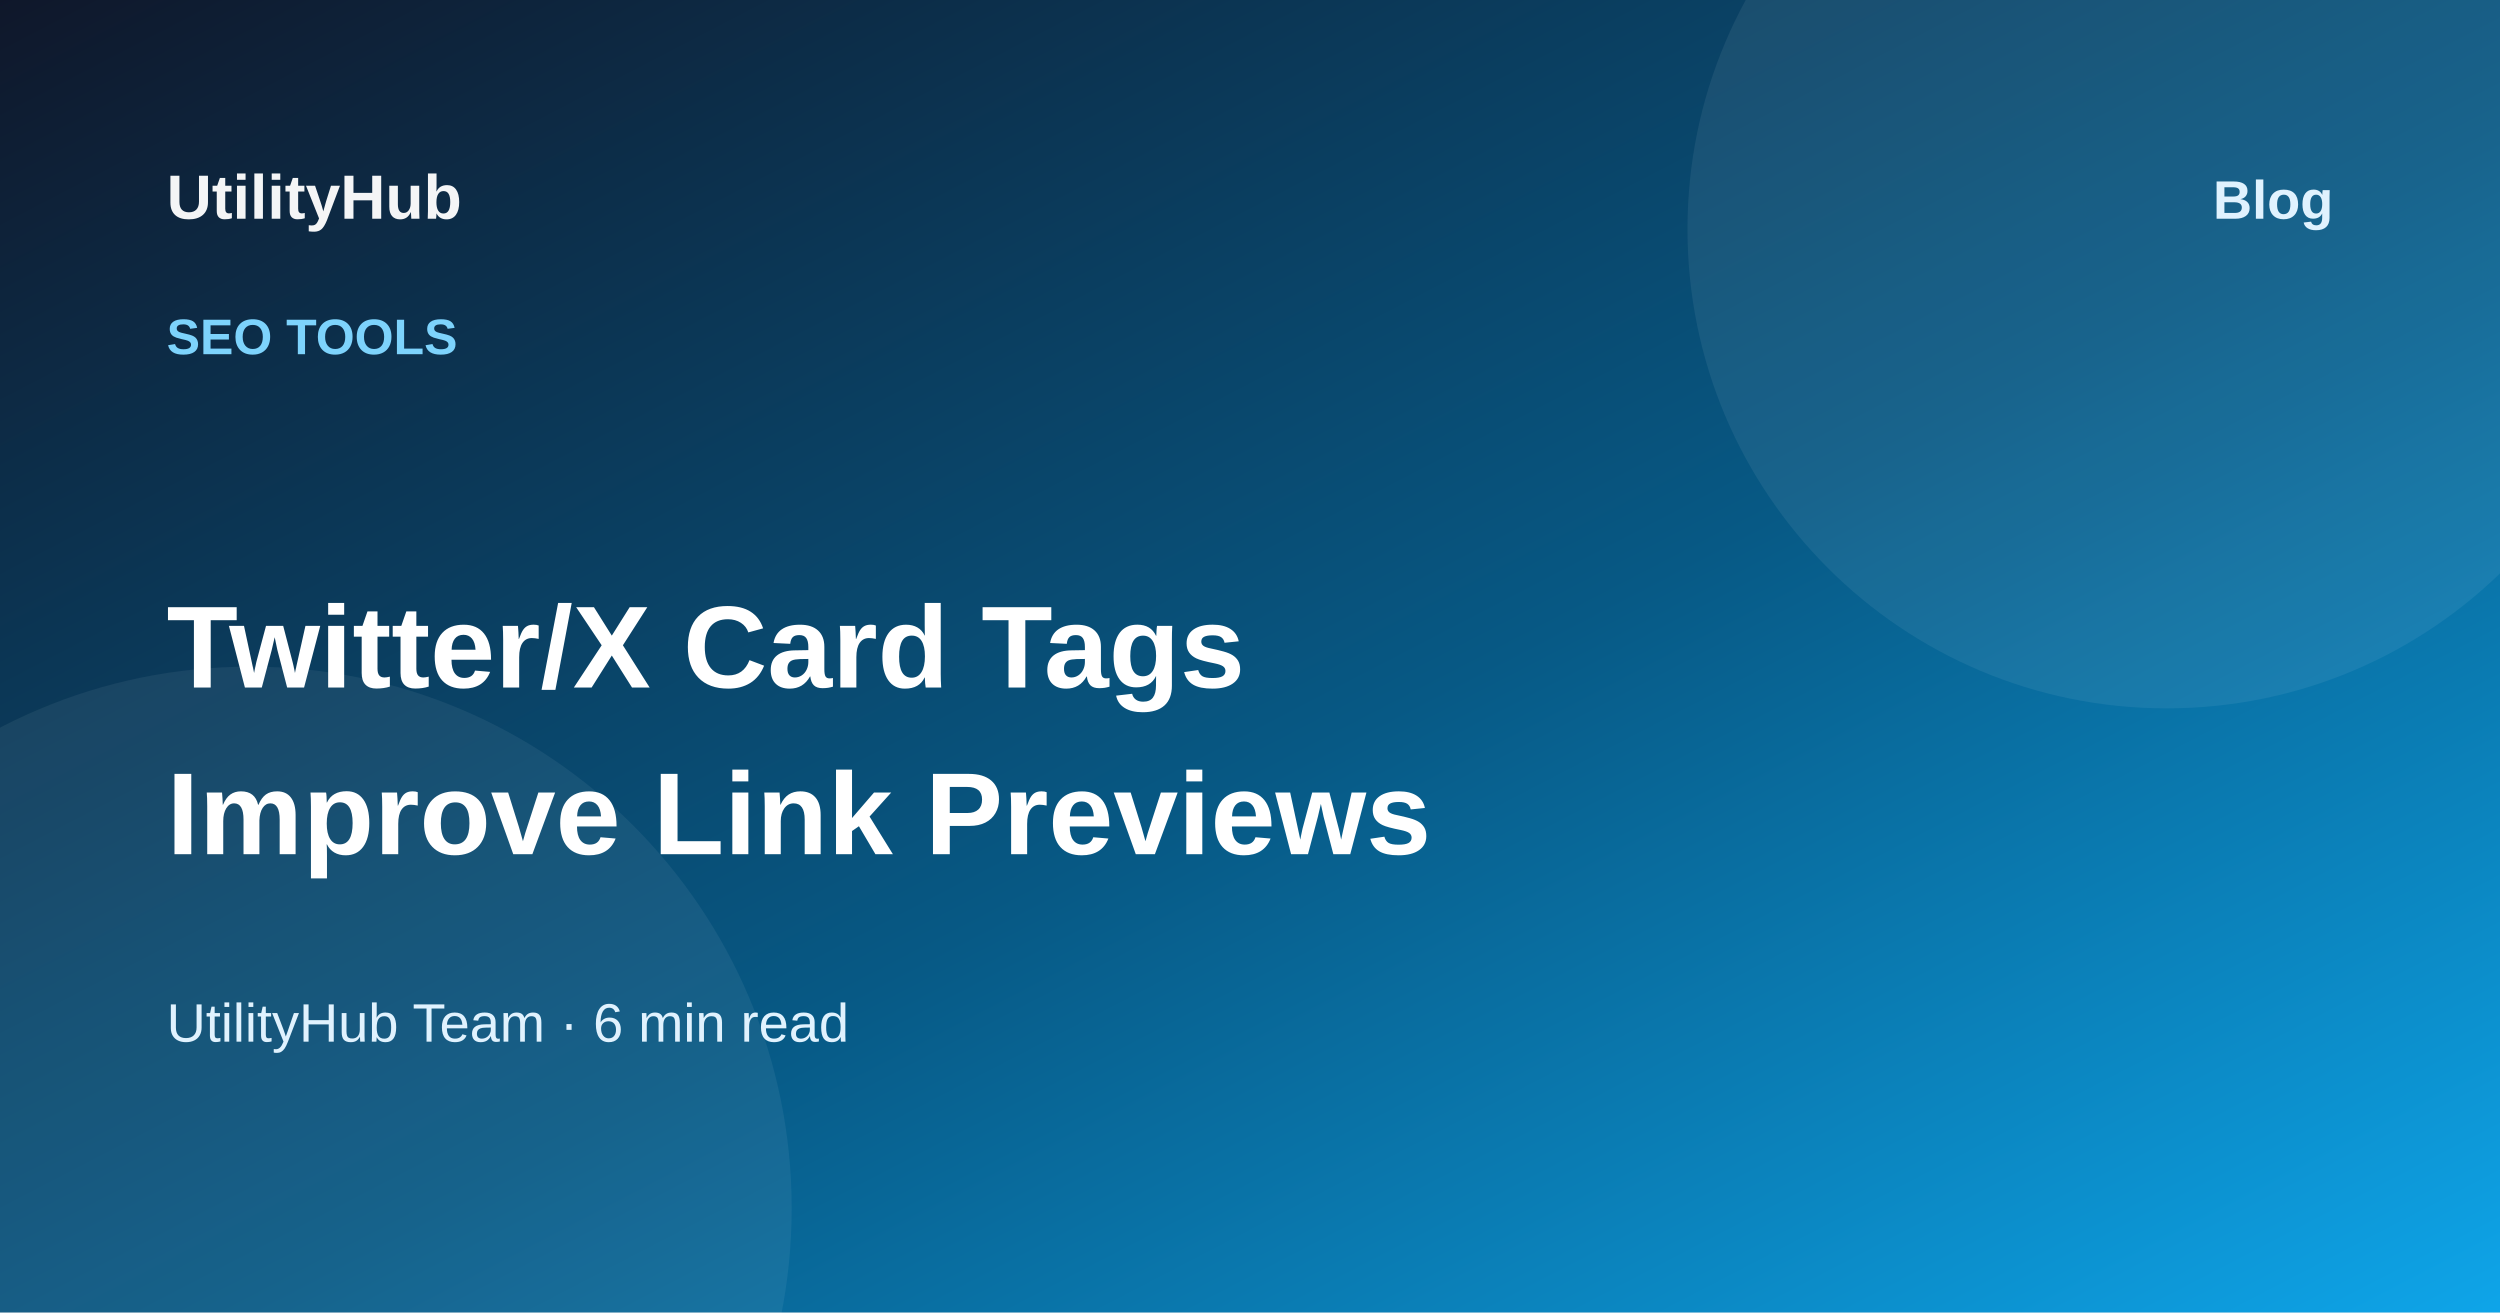
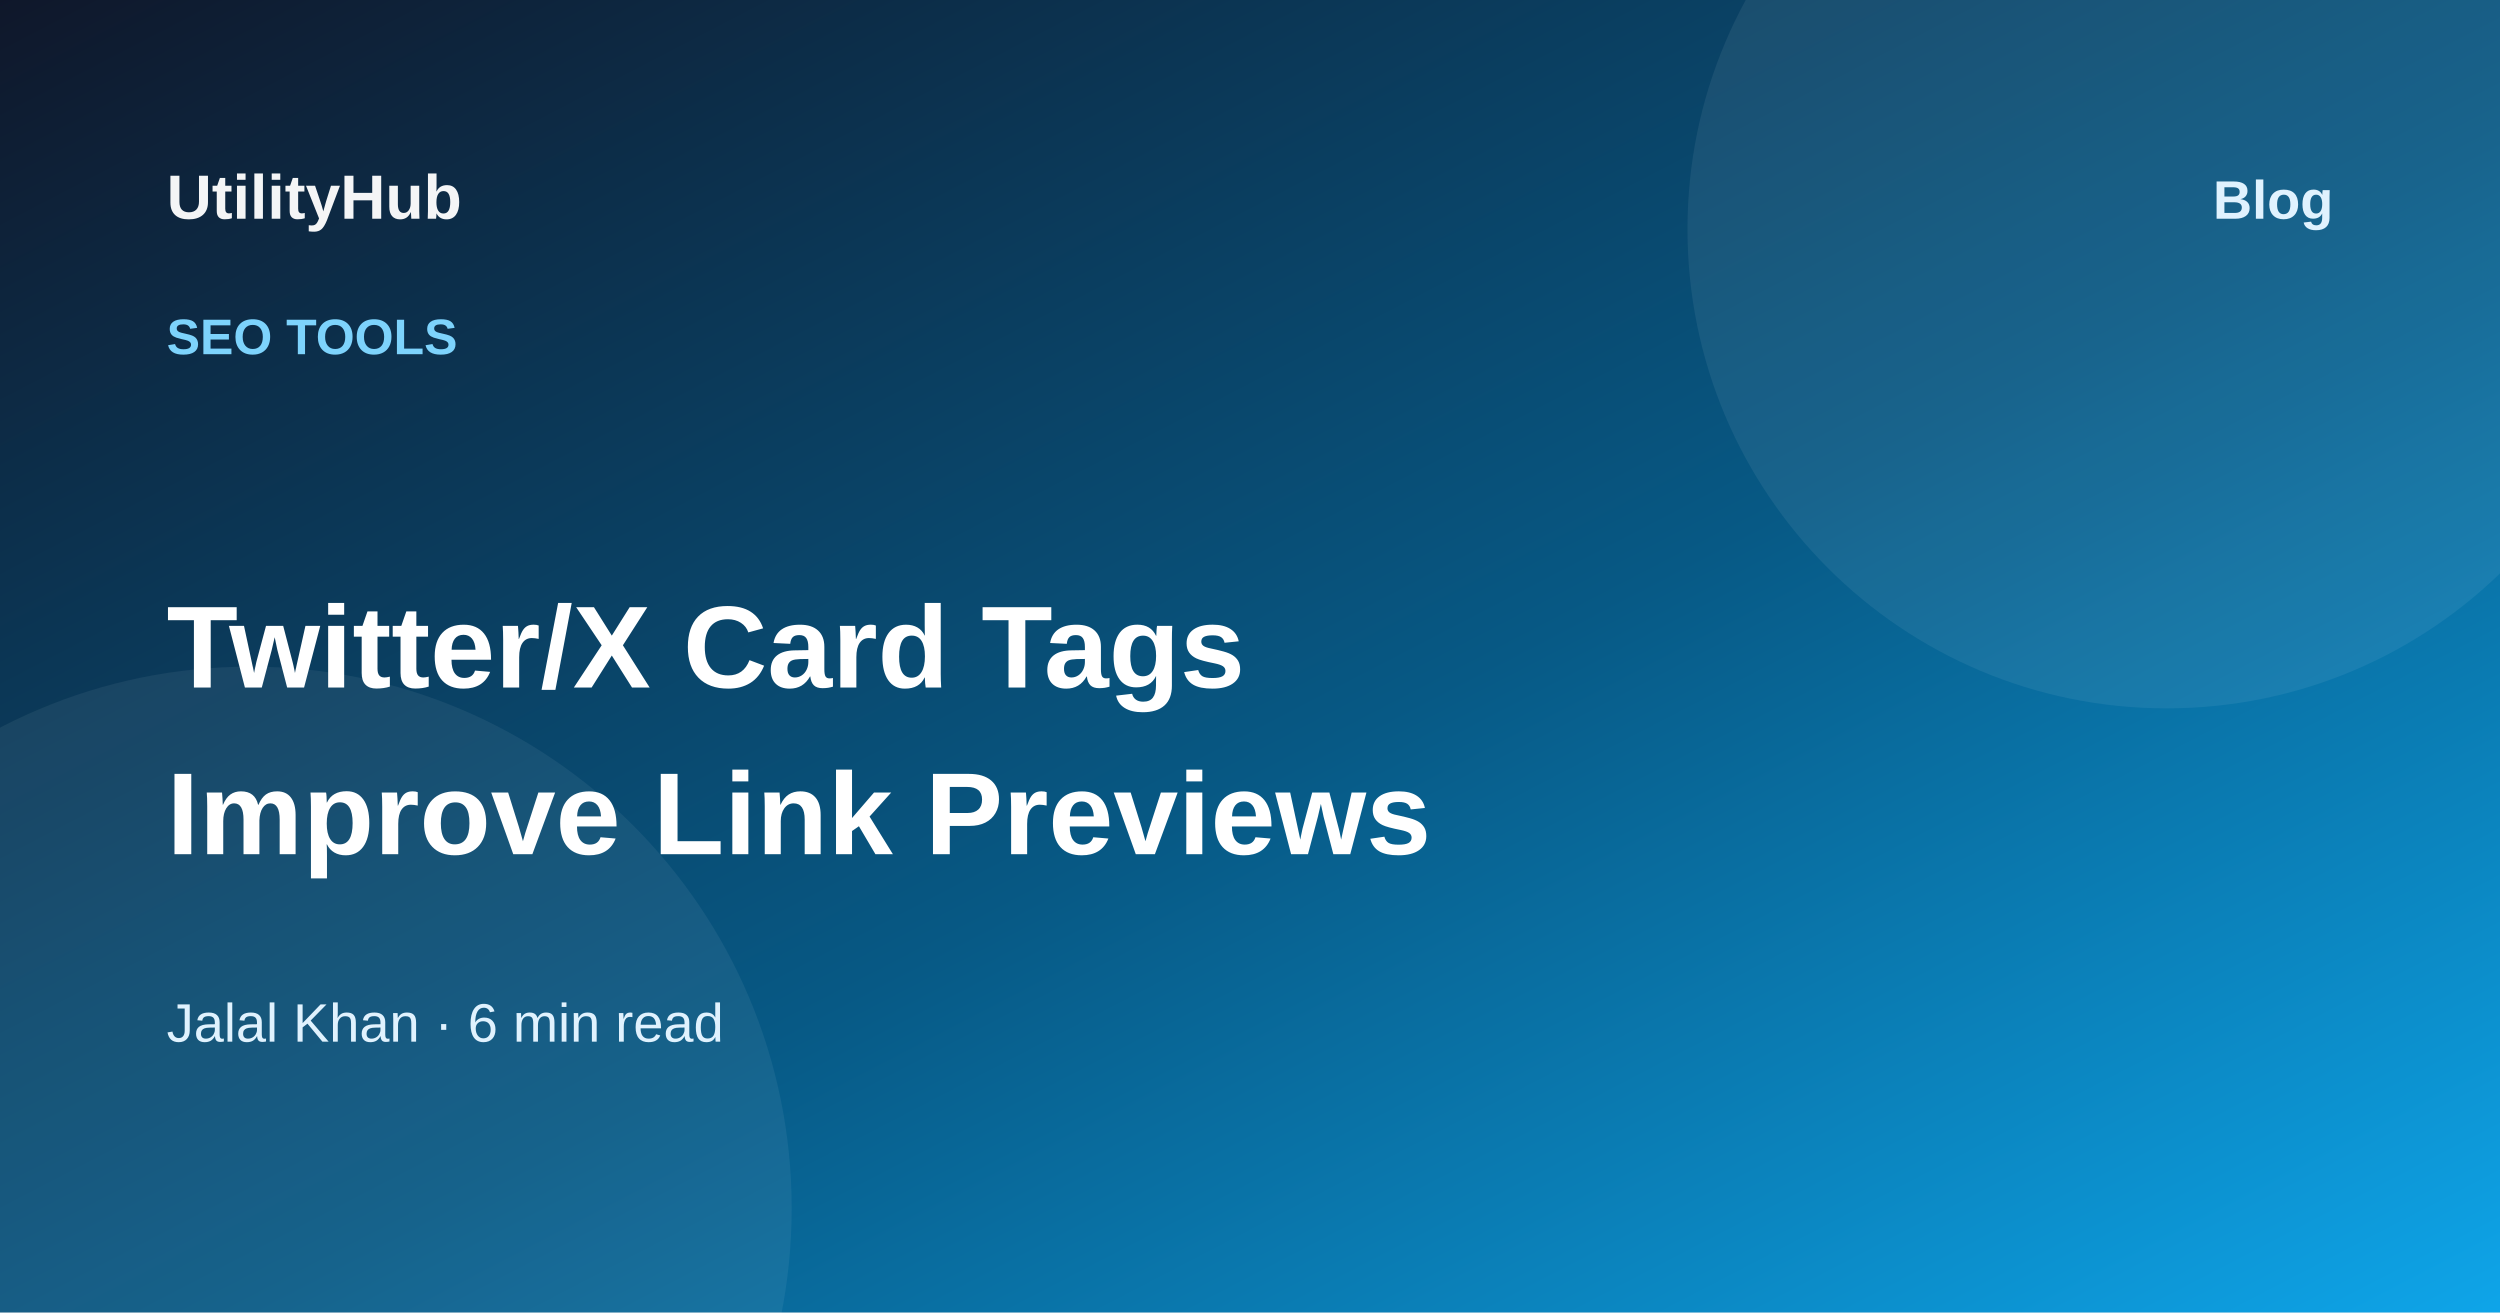
<svg xmlns="http://www.w3.org/2000/svg" width="1200" height="630" viewBox="0 0 1200 630">
  <defs>
    <linearGradient id="bg" x1="0" y1="0" x2="1" y2="1">
      <stop offset="0%" stop-color="#0f172a" />
      <stop offset="55%" stop-color="#075985" />
      <stop offset="100%" stop-color="#0ea5e9" />
    </linearGradient>
  </defs>
  <rect width="1200" height="630" fill="url(#bg)" />
  <circle cx="1040" cy="110" r="230" fill="#ffffff" opacity="0.07" />
  <circle cx="120" cy="580" r="260" fill="#ffffff" opacity="0.06" />
  <text x="80" y="105" font-family="Segoe UI, Arial, sans-serif" font-size="30" font-weight="700" fill="#ffffff" opacity="0.95">UtilityHub</text>
  <text x="1120" y="105" text-anchor="end" font-family="Segoe UI, Arial, sans-serif" font-size="26" font-weight="600" fill="#e0f2fe">Blog</text>
  <text x="80" y="170" font-family="Segoe UI, Arial, sans-serif" font-size="24" font-weight="600" fill="#7dd3fc">SEO TOOLS</text>
  <text x="80" y="330" font-family="Segoe UI, Arial, sans-serif" font-size="56" font-weight="700" fill="#ffffff">Twitter/X Card Tags</text>
  <text x="80" y="410" font-family="Segoe UI, Arial, sans-serif" font-size="56" font-weight="700" fill="#ffffff">Improve Link Previews</text>
-   <text x="80" y="500" font-family="Segoe UI, Arial, sans-serif" font-size="26" fill="#e0f2fe">UtilityHub Team · 6 min read</text>
+   <text x="80" y="500" font-family="Segoe UI, Arial, sans-serif" font-size="26" fill="#e0f2fe">Jalal Khan · 6 min read</text>
</svg>
